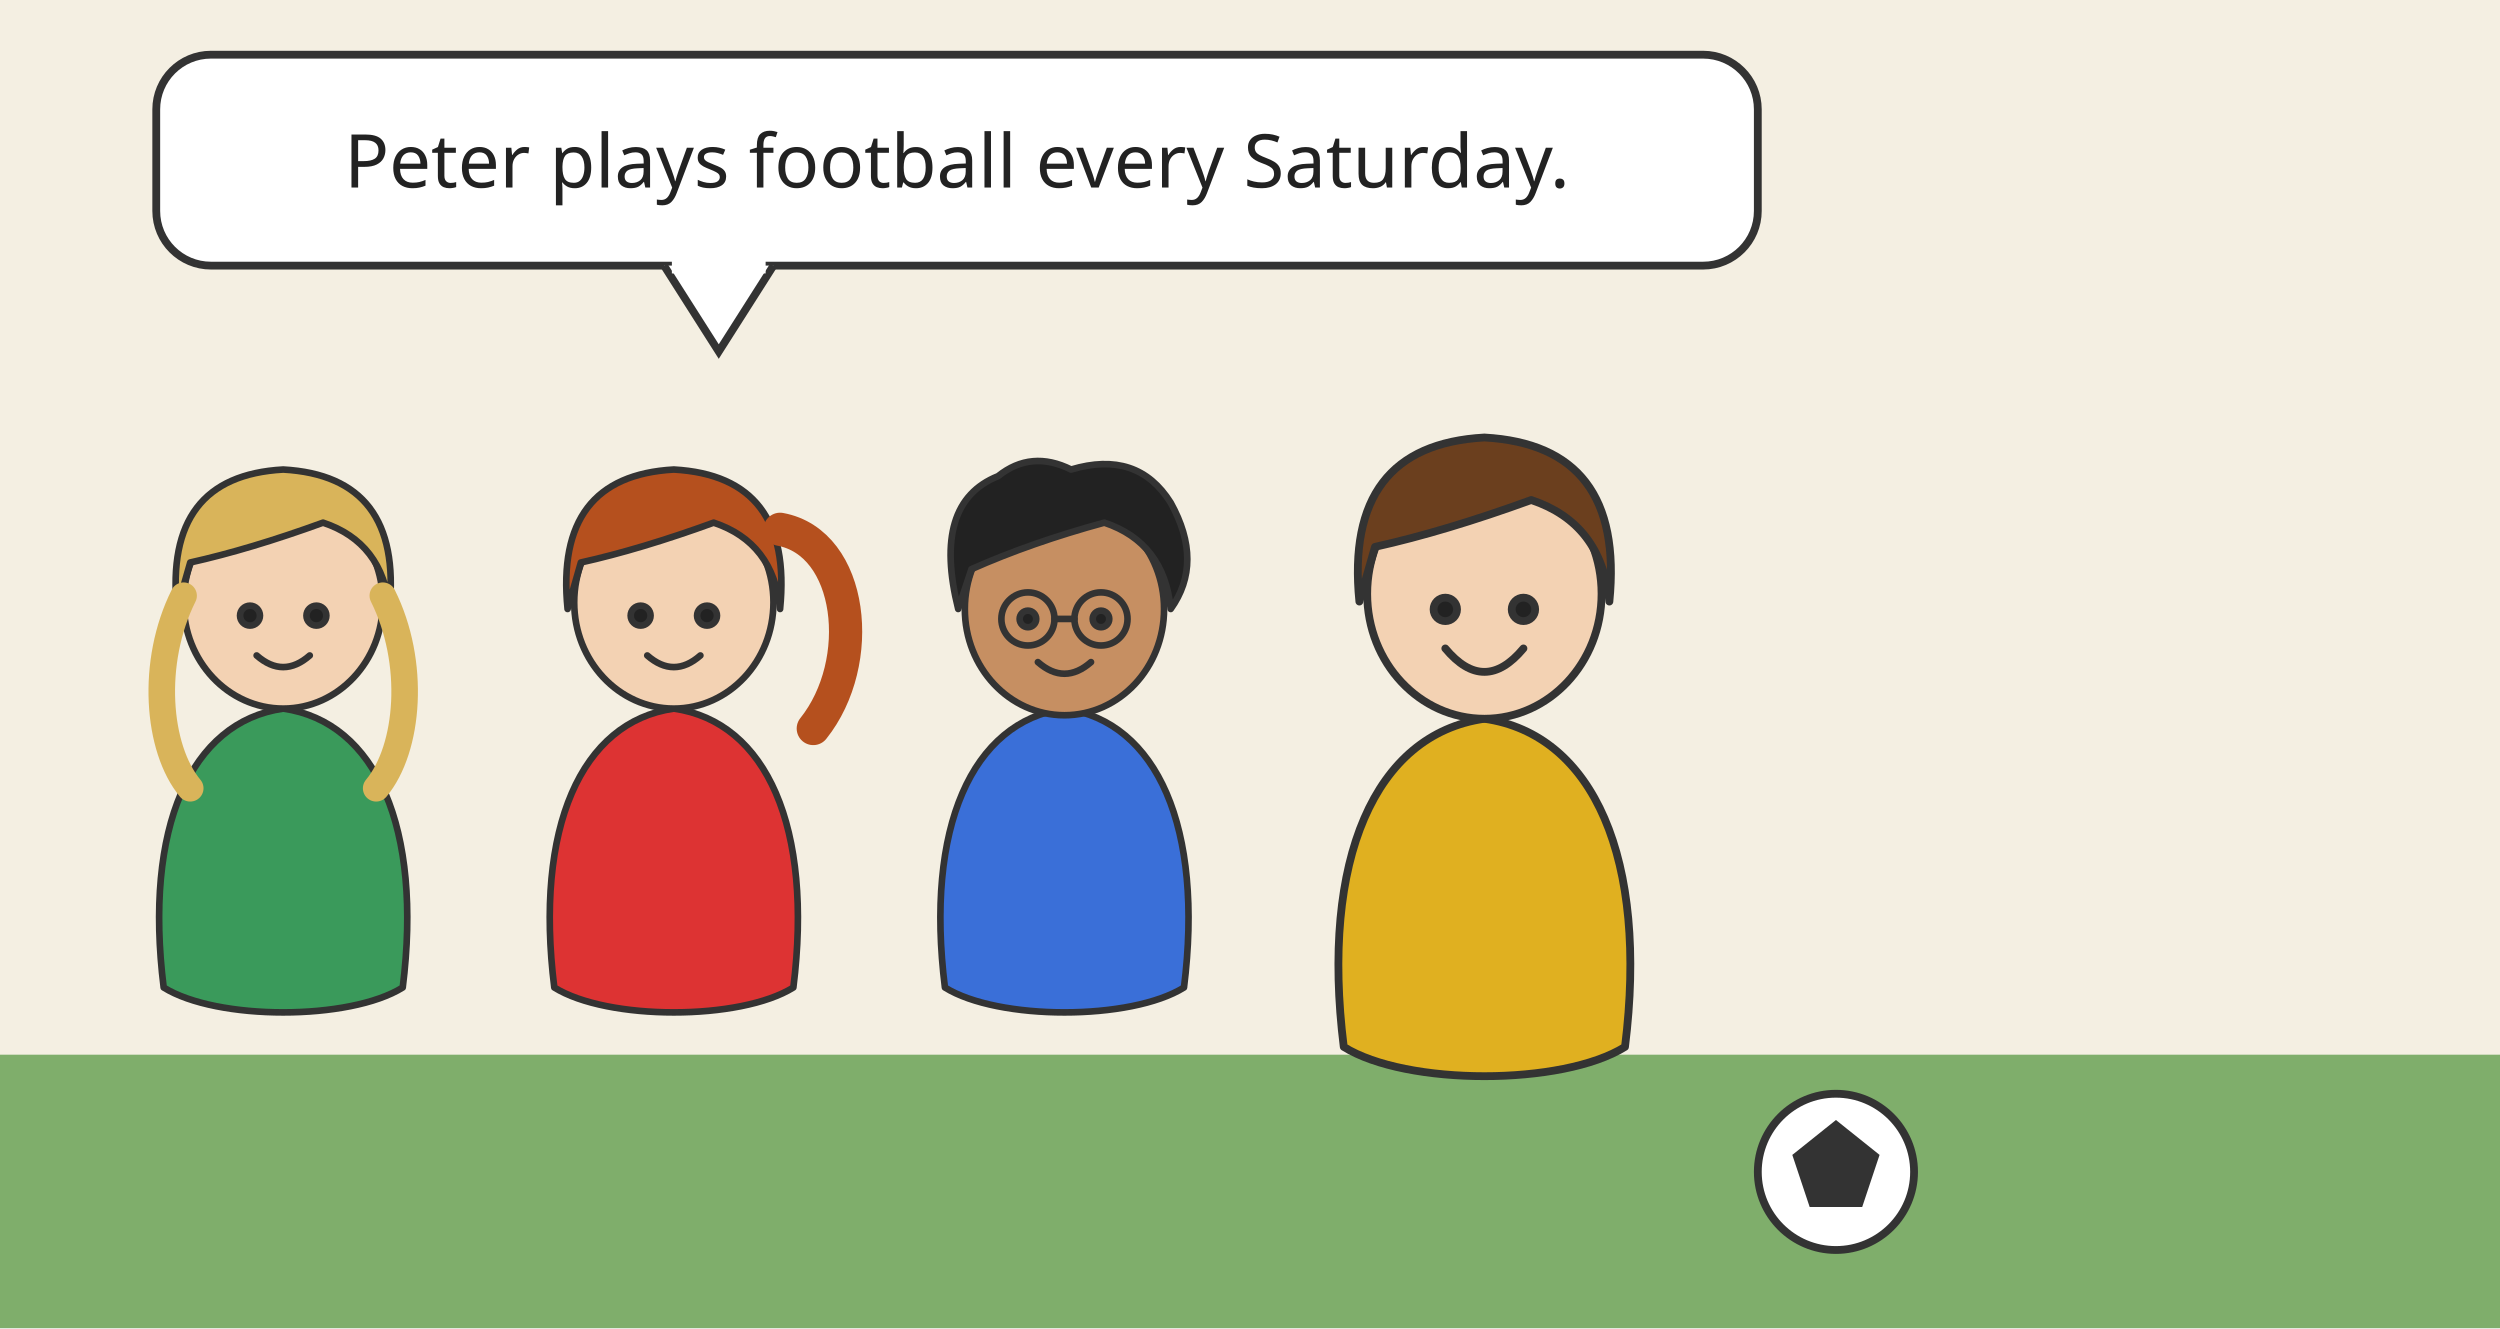
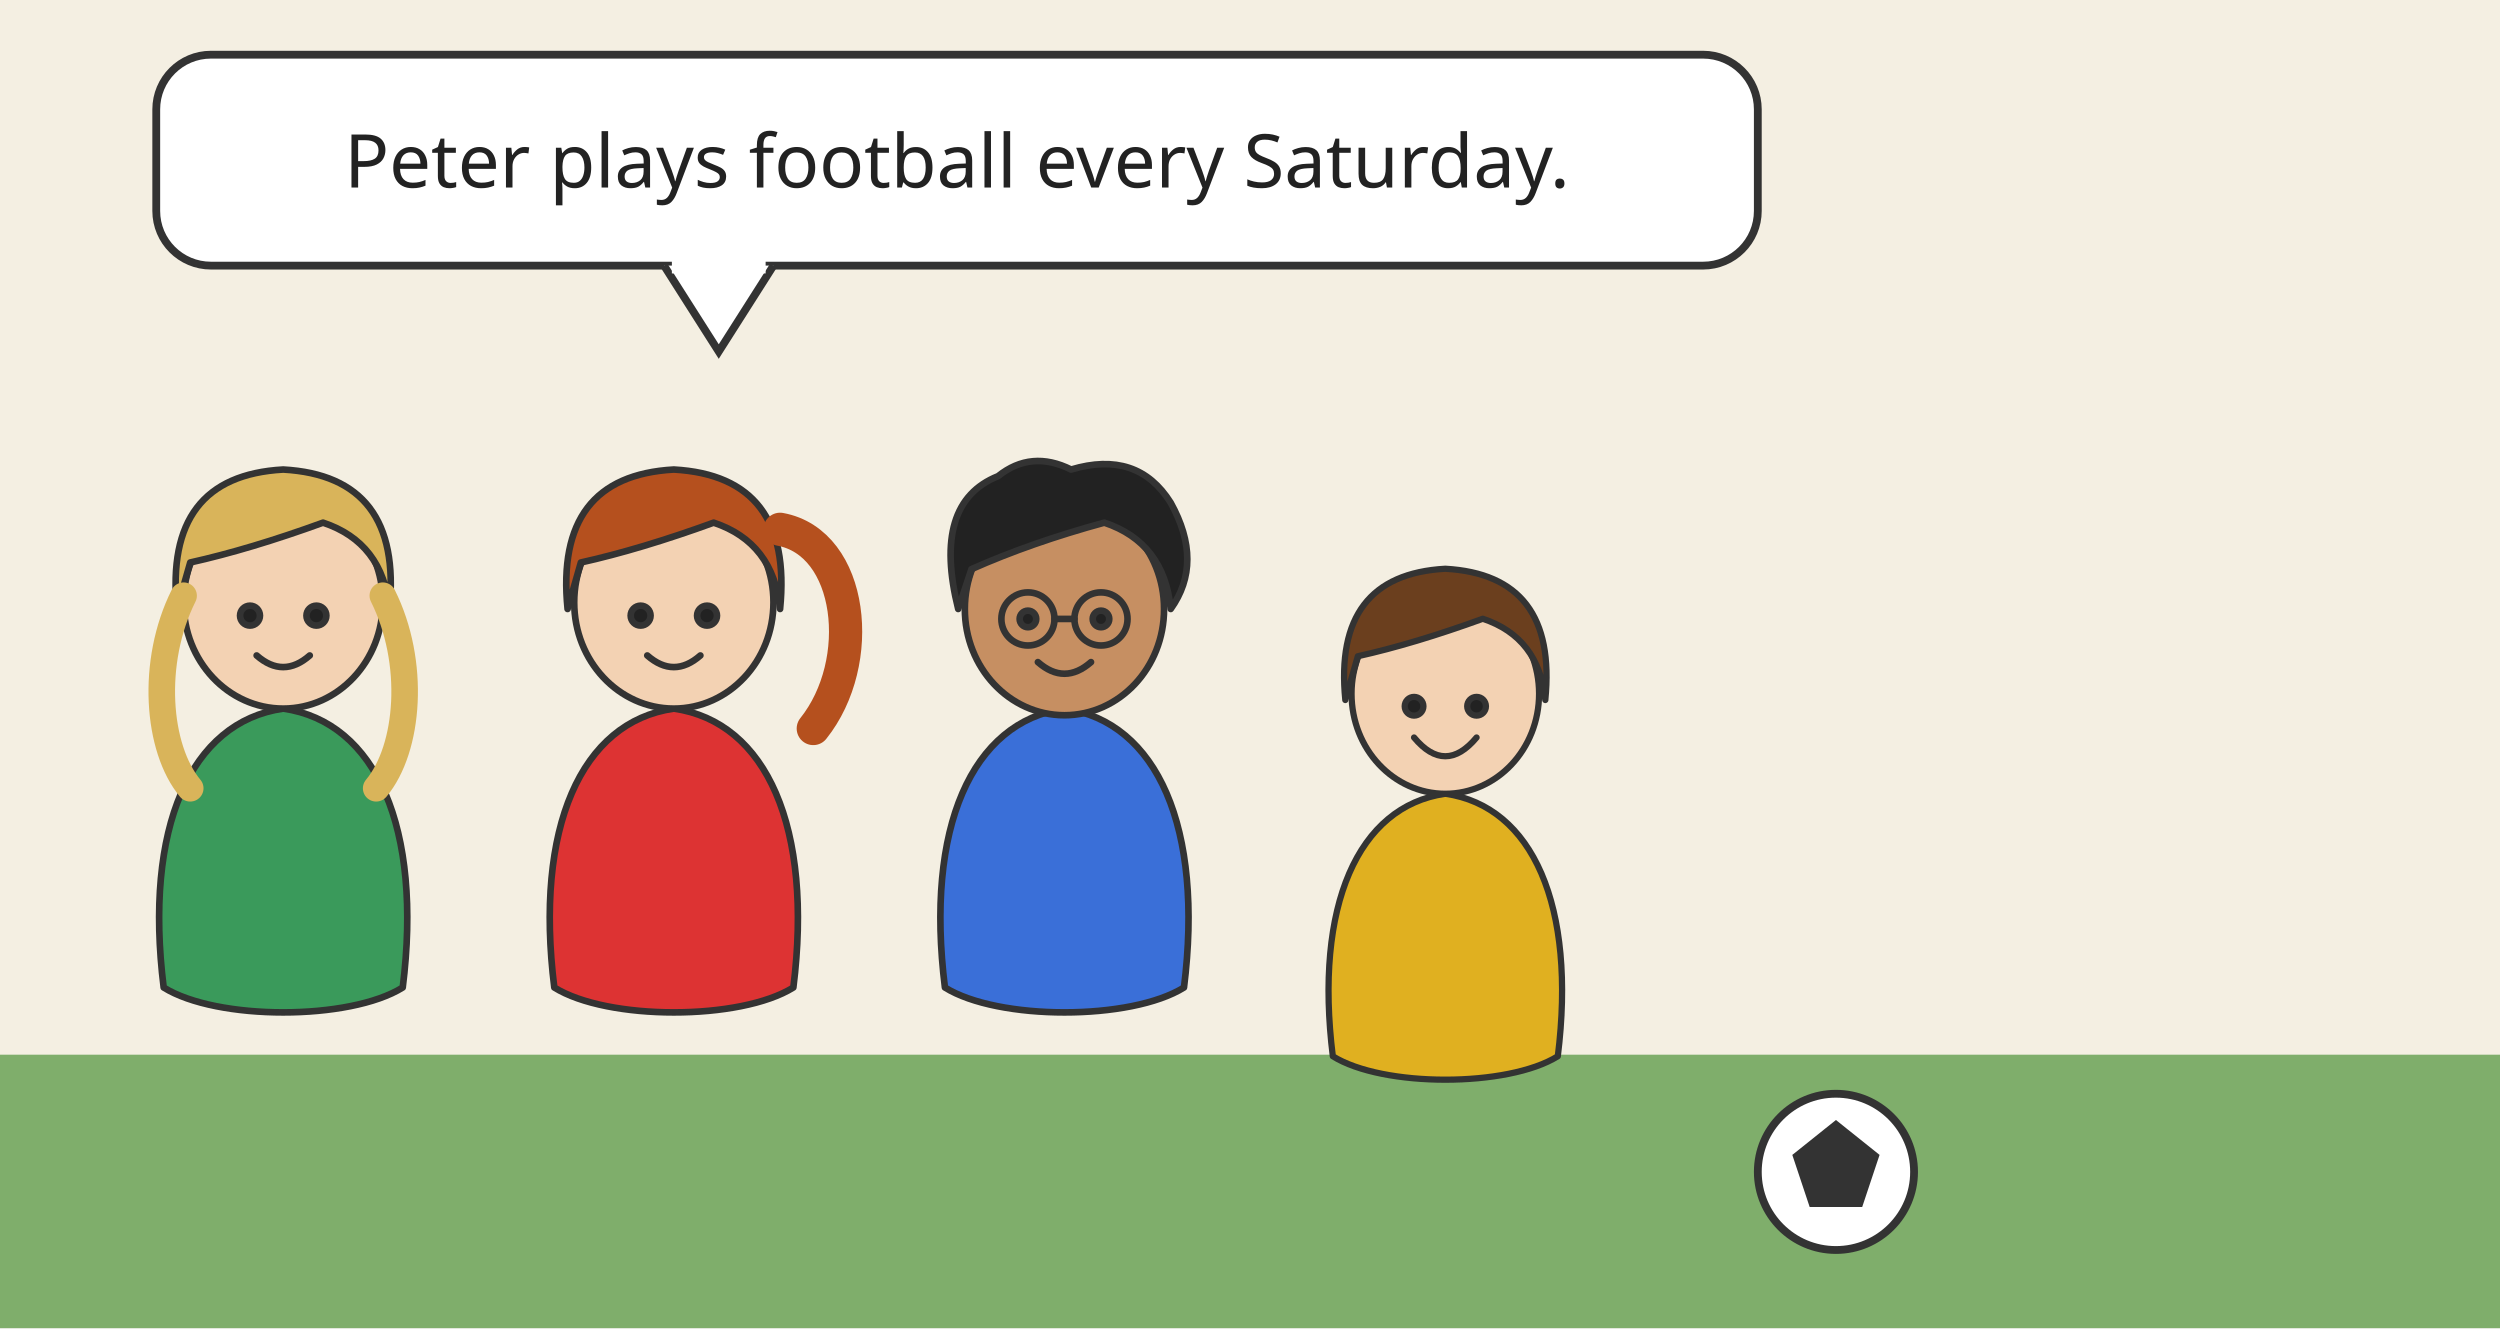
<svg xmlns="http://www.w3.org/2000/svg" viewBox="0 0 640 340" role="img">
  <defs>
    <g id="sophie" stroke="#333" stroke-width="2" stroke-linejoin="round" stroke-linecap="round">
      <path d="M14 168 C8 120 22 88 50 84 C78 88 92 120 86 168 C70 178 30 178 14 168 Z" fill="#3a9a5b" />
      <ellipse cx="50" cy="52" rx="30" ry="32" fill="#f3d2b3" />
      <path d="M18 54 Q14 14 50 12 Q86 14 82 54 Q80 34 62 28 Q40 36 22 40 Z" fill="#d9b45a" />
      <path d="M20 50 C10 70 12 96 22 108" fill="none" stroke="#d9b45a" stroke-width="8" />
      <path d="M80 50 C90 70 88 96 78 108" fill="none" stroke="#d9b45a" stroke-width="8" />
      <circle cx="40" cy="56" r="3" fill="#222" />
      <circle cx="60" cy="56" r="3" fill="#222" />
      <path d="M42 68 Q50 75 58 68" fill="none" />
    </g>
    <g id="ellie" stroke="#333" stroke-width="2" stroke-linejoin="round" stroke-linecap="round">
      <path d="M14 168 C8 120 22 88 50 84 C78 88 92 120 86 168 C70 178 30 178 14 168 Z" fill="#d33" />
      <ellipse cx="50" cy="52" rx="30" ry="32" fill="#f3d2b3" />
      <path d="M18 54 Q14 14 50 12 Q86 14 82 54 Q80 34 62 28 Q40 36 22 40 Z" fill="#b5501e" />
      <path d="M82 30 C104 34 108 70 92 90" fill="none" stroke="#b5501e" stroke-width="10" />
      <circle cx="40" cy="56" r="3" fill="#222" />
      <circle cx="60" cy="56" r="3" fill="#222" />
      <path d="M42 68 Q50 75 58 68" fill="none" />
    </g>
    <g id="peter" stroke="#333" stroke-width="2" stroke-linejoin="round" stroke-linecap="round">
      <path d="M14 168 C8 120 22 88 50 84 C78 88 92 120 86 168 C70 178 30 178 14 168 Z" fill="#e0b020" />
      <ellipse cx="50" cy="52" rx="30" ry="32" fill="#f3d2b3" />
      <path d="M18 54 Q14 14 50 12 Q86 14 82 54 Q80 34 62 28 Q40 36 22 40 Z" fill="#6b3f1e" />
      <circle cx="40" cy="56" r="3" fill="#222" />
      <circle cx="60" cy="56" r="3" fill="#222" />
      <path d="M40 66 Q50 78 60 66" fill="none" />
    </g>
    <g id="amir" stroke="#333" stroke-width="2" stroke-linejoin="round" stroke-linecap="round">
      <path d="M14 168 C8 120 22 88 50 84 C78 88 92 120 86 168 C70 178 30 178 14 168 Z" fill="#3a6fd8" />
      <ellipse cx="50" cy="54" rx="30" ry="32" fill="#c68f62" />
      <path d="M18 54 Q10 22 30 14 Q40 6 52 12 Q72 6 82 22 Q92 40 82 54 Q80 34 62 28 Q40 34 22 42 Z" fill="#222" />
      <circle cx="39" cy="57" r="8" fill="none" />
      <circle cx="61" cy="57" r="8" fill="none" />
      <path d="M47 57 L53 57" fill="none" />
      <circle cx="39" cy="57" r="2.5" fill="#222" />
      <circle cx="61" cy="57" r="2.5" fill="#222" />
      <path d="M42 70 Q50 77 58 70" fill="none" />
    </g>
  </defs>
  <rect width="640" height="340" fill="#f4efe2" />
  <rect y="270" width="640" height="70" fill="#7fae6b" />
  <g id="ball" stroke="#333" stroke-width="2">
    <circle cx="470" cy="300" r="20" fill="#fff" />
    <path d="M470 288 l10 8 l-4 12 h-12 l-4 -12 z" fill="#333" />
  </g>
-   <use href="#peter" transform="translate(330,100) scale(1.0)" />
+   <use href="#peter" transform="translate(330,136) scale(0.8)" />
  <use href="#sophie" transform="translate(30,110) scale(0.85)" />
  <use href="#ellie" transform="translate(130,110) scale(0.85)" />
  <use href="#amir" transform="translate(230,110) scale(0.85)" />
  <rect x="40" y="14" width="410" height="54" rx="14" fill="#fff" stroke="#333" stroke-width="2" />
  <path d="M170 68 l14 22 l14 -22" fill="#fff" stroke="#333" stroke-width="2" />
  <rect x="172" y="64" width="24" height="6" fill="#fff" />
  <text x="245" y="48" text-anchor="middle" font-family="sans-serif" font-size="19" fill="#222">Peter plays football every Saturday.</text>
</svg>
